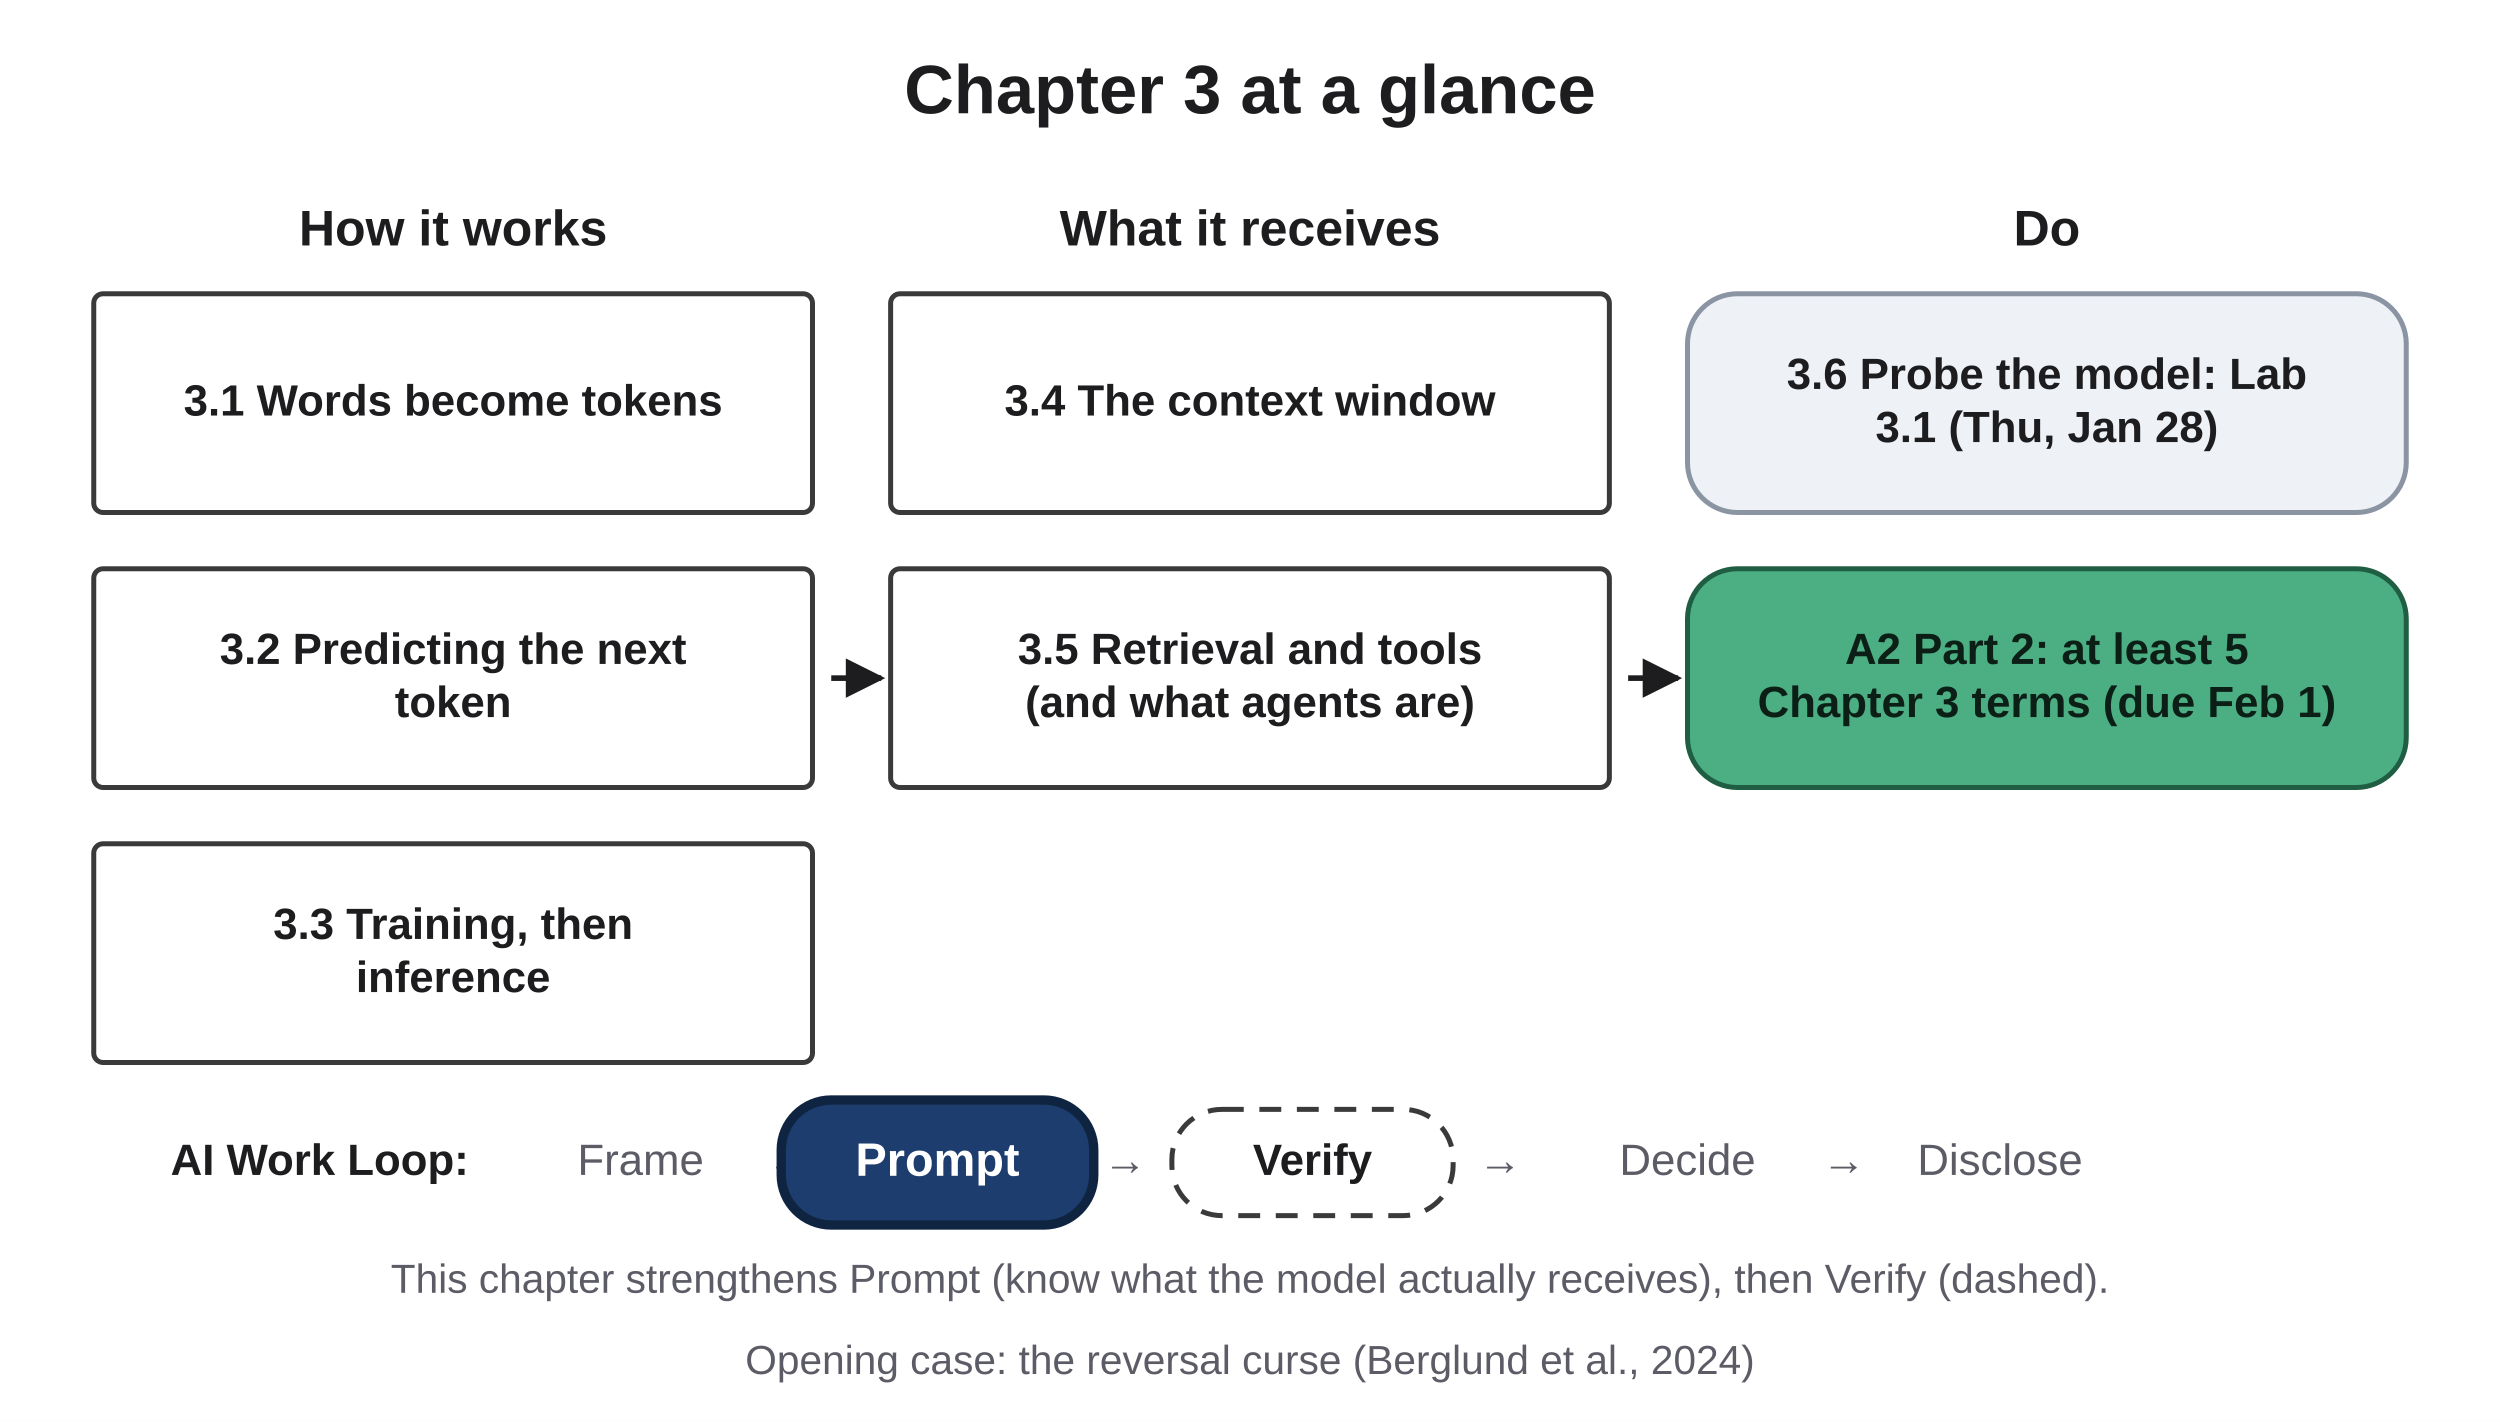
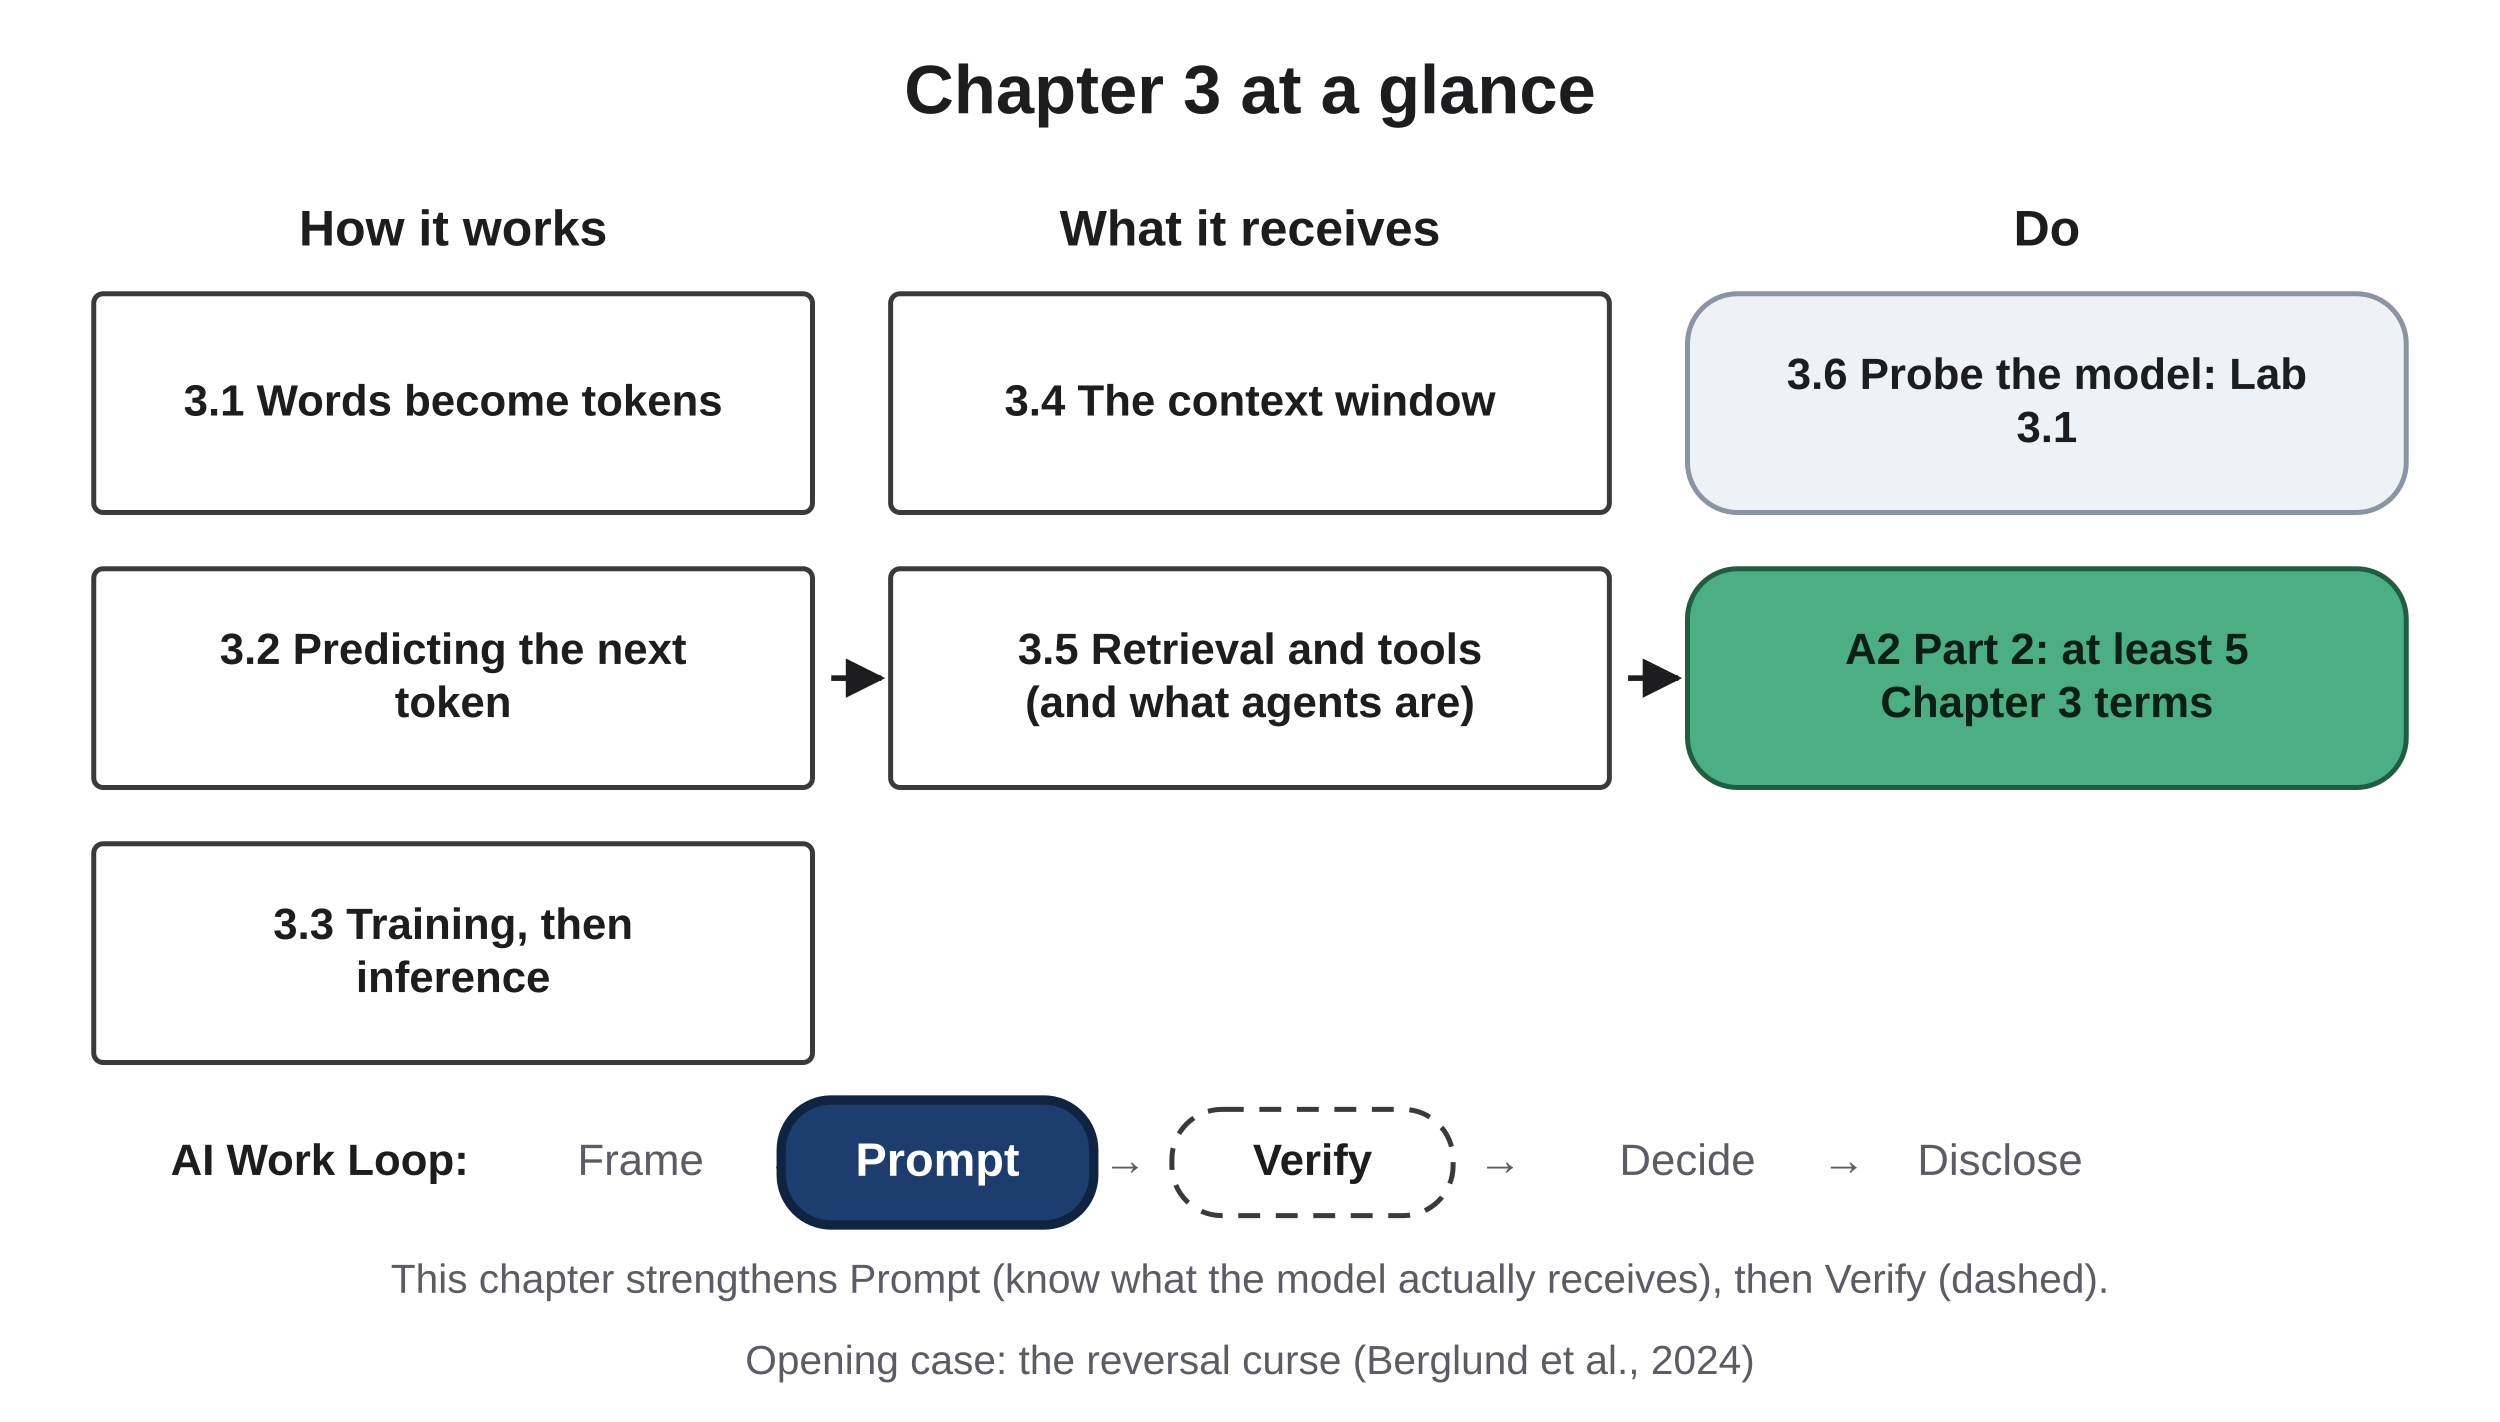
<svg xmlns="http://www.w3.org/2000/svg" viewBox="0 0 800 455" width="800" height="455" role="img" font-family="'Source Sans 3', 'Source Sans Pro', 'Helvetica Neue', Arial, sans-serif">
  <defs>
    <marker id="arrow-color" viewBox="0 0 10 10" refX="9" refY="5" markerWidth="7" markerHeight="7" orient="auto-start-reverse">
      <path d="M0,0 L10,5 L0,10 z" fill="#1D1D1F" />
    </marker>
    <pattern id="hatch" patternUnits="userSpaceOnUse" width="8" height="8" patternTransform="rotate(45)">
      <rect width="8" height="8" fill="#FFFFFF" />
      <line x1="0" y1="0" x2="0" y2="8" stroke="#9A9A9A" stroke-width="1.3" />
    </pattern>
    <pattern id="dots" patternUnits="userSpaceOnUse" width="7" height="7">
      <rect width="7" height="7" fill="#FFFFFF" />
      <circle cx="3.5" cy="3.5" r="1.2" fill="#000" />
    </pattern>
  </defs>
  <rect width="800" height="455" fill="#FFFFFF" />
  <text x="400.0" y="30.0" font-size="22" font-weight="700" text-anchor="middle" dominant-baseline="middle" fill="#1D1D1F" style="">Chapter 3 at a glance</text>
  <text x="145.0" y="74.0" font-size="16" font-weight="700" text-anchor="middle" dominant-baseline="middle" fill="#1D1D1F" style="">How it works</text>
  <rect x="30" y="94" width="230" height="70" rx="3" fill="#FFFFFF" stroke="#3A3A3A" stroke-width="1.6" />
  <text x="145.0" y="129.0" font-size="14" font-weight="600" text-anchor="middle" dominant-baseline="middle" fill="#1D1D1F" style="">3.1 Words become tokens</text>
  <rect x="30" y="182" width="230" height="70" rx="3" fill="#FFFFFF" stroke="#3A3A3A" stroke-width="1.6" />
  <text x="145.0" y="208.5" font-size="14" font-weight="600" text-anchor="middle" dominant-baseline="middle" fill="#1D1D1F" style="">3.2 Predicting the next</text>
  <text x="145.0" y="225.5" font-size="14" font-weight="600" text-anchor="middle" dominant-baseline="middle" fill="#1D1D1F" style="">token</text>
  <rect x="30" y="270" width="230" height="70" rx="3" fill="#FFFFFF" stroke="#3A3A3A" stroke-width="1.6" />
  <text x="145.0" y="296.5" font-size="14" font-weight="600" text-anchor="middle" dominant-baseline="middle" fill="#1D1D1F" style="">3.3 Training, then</text>
  <text x="145.0" y="313.5" font-size="14" font-weight="600" text-anchor="middle" dominant-baseline="middle" fill="#1D1D1F" style="">inference</text>
  <path d="M266.0,217.0 L282.0,217.0" fill="none" stroke="#1D1D1F" stroke-width="1.8" marker-end="url(#arrow-color)" />
  <text x="400.0" y="74.0" font-size="16" font-weight="700" text-anchor="middle" dominant-baseline="middle" fill="#1D1D1F" style="">What it receives</text>
  <rect x="285" y="94" width="230" height="70" rx="3" fill="#FFFFFF" stroke="#3A3A3A" stroke-width="1.6" />
  <text x="400.0" y="129.0" font-size="14" font-weight="600" text-anchor="middle" dominant-baseline="middle" fill="#1D1D1F" style="">3.4 The context window</text>
  <rect x="285" y="182" width="230" height="70" rx="3" fill="#FFFFFF" stroke="#3A3A3A" stroke-width="1.6" />
  <text x="400.0" y="208.5" font-size="14" font-weight="600" text-anchor="middle" dominant-baseline="middle" fill="#1D1D1F" style="">3.5 Retrieval and tools</text>
  <text x="400.0" y="225.5" font-size="14" font-weight="600" text-anchor="middle" dominant-baseline="middle" fill="#1D1D1F" style="">(and what agents are)</text>
  <path d="M521.0,217.0 L537.0,217.0" fill="none" stroke="#1D1D1F" stroke-width="1.8" marker-end="url(#arrow-color)" />
  <text x="655.0" y="74.0" font-size="16" font-weight="700" text-anchor="middle" dominant-baseline="middle" fill="#1D1D1F" style="">Do</text>
  <rect x="540" y="94" width="230" height="70" rx="16" fill="#EEF2F7" stroke="#8A94A3" stroke-width="1.6" />
  <text x="655.0" y="120.5" font-size="14" font-weight="600" text-anchor="middle" dominant-baseline="middle" fill="#1D1D1F" style="">3.6 Probe the model: Lab</text>
-   <text x="655.0" y="137.5" font-size="14" font-weight="600" text-anchor="middle" dominant-baseline="middle" fill="#1D1D1F" style="">3.1 (Thu, Jan 28)</text>
+   <text x="655.0" y="137.5" font-size="14" font-weight="600" text-anchor="middle" dominant-baseline="middle" fill="#1D1D1F" style="">3.1</text>
  <rect x="540" y="182" width="230" height="70" rx="16" fill="#4CAF84" stroke="#1F5E43" stroke-width="1.6" />
  <text x="655.0" y="208.5" font-size="14" font-weight="600" text-anchor="middle" dominant-baseline="middle" fill="#0B1F16" style="">A2 Part 2: at least 5</text>
-   <text x="655.0" y="225.5" font-size="14" font-weight="600" text-anchor="middle" dominant-baseline="middle" fill="#0B1F16" style="">Chapter 3 terms (due Feb 1)</text>
+   <text x="655.0" y="225.5" font-size="14" font-weight="600" text-anchor="middle" dominant-baseline="middle" fill="#0B1F16" style="">Chapter 3 terms</text>
  <text x="150.0" y="372.0" font-size="14" font-weight="700" text-anchor="end" dominant-baseline="middle" fill="#1D1D1F" style="">AI Work Loop:</text>
  <text x="205.0" y="372.0" font-size="14" font-weight="normal" text-anchor="middle" dominant-baseline="middle" fill="#5C5C66" style="">Frame</text>
  <text x="252.5" y="372.0" font-size="14" font-weight="normal" text-anchor="middle" dominant-baseline="middle" fill="#5C5C66" style="">→</text>
  <rect x="250" y="352" width="100" height="40" rx="16" fill="#1C3D6E" stroke="#0F2440" stroke-width="3" />
  <text x="300.0" y="372.0" font-size="15" font-weight="600" text-anchor="middle" dominant-baseline="middle" fill="#FFFFFF" style="">Prompt</text>
  <text x="360.0" y="372.0" font-size="14" font-weight="normal" text-anchor="middle" dominant-baseline="middle" fill="#5C5C66" style="">→</text>
  <rect x="375" y="355" width="90" height="34" rx="16" fill="#FFFFFF" stroke="#3A3A3A" stroke-width="1.6" stroke-dasharray="7 5" />
  <text x="420.0" y="372.0" font-size="14" font-weight="600" text-anchor="middle" dominant-baseline="middle" fill="#1D1D1F" style="">Verify</text>
  <text x="480.0" y="372.0" font-size="14" font-weight="normal" text-anchor="middle" dominant-baseline="middle" fill="#5C5C66" style="">→</text>
  <text x="540.0" y="372.0" font-size="14" font-weight="normal" text-anchor="middle" dominant-baseline="middle" fill="#5C5C66" style="">Decide</text>
  <text x="590.0" y="372.0" font-size="14" font-weight="normal" text-anchor="middle" dominant-baseline="middle" fill="#5C5C66" style="">→</text>
  <text x="640.0" y="372.0" font-size="14" font-weight="normal" text-anchor="middle" dominant-baseline="middle" fill="#5C5C66" style="">Disclose</text>
  <text x="400.0" y="410.0" font-size="13" font-weight="normal" text-anchor="middle" dominant-baseline="middle" fill="#5C5C66" style="">This chapter strengthens Prompt (know what the model actually receives), then Verify (dashed).</text>
  <text x="400.0" y="436.0" font-size="13" font-weight="normal" text-anchor="middle" dominant-baseline="middle" fill="#5C5C66" style="">Opening case: the reversal curse (Berglund et al., 2024)</text>
</svg>
